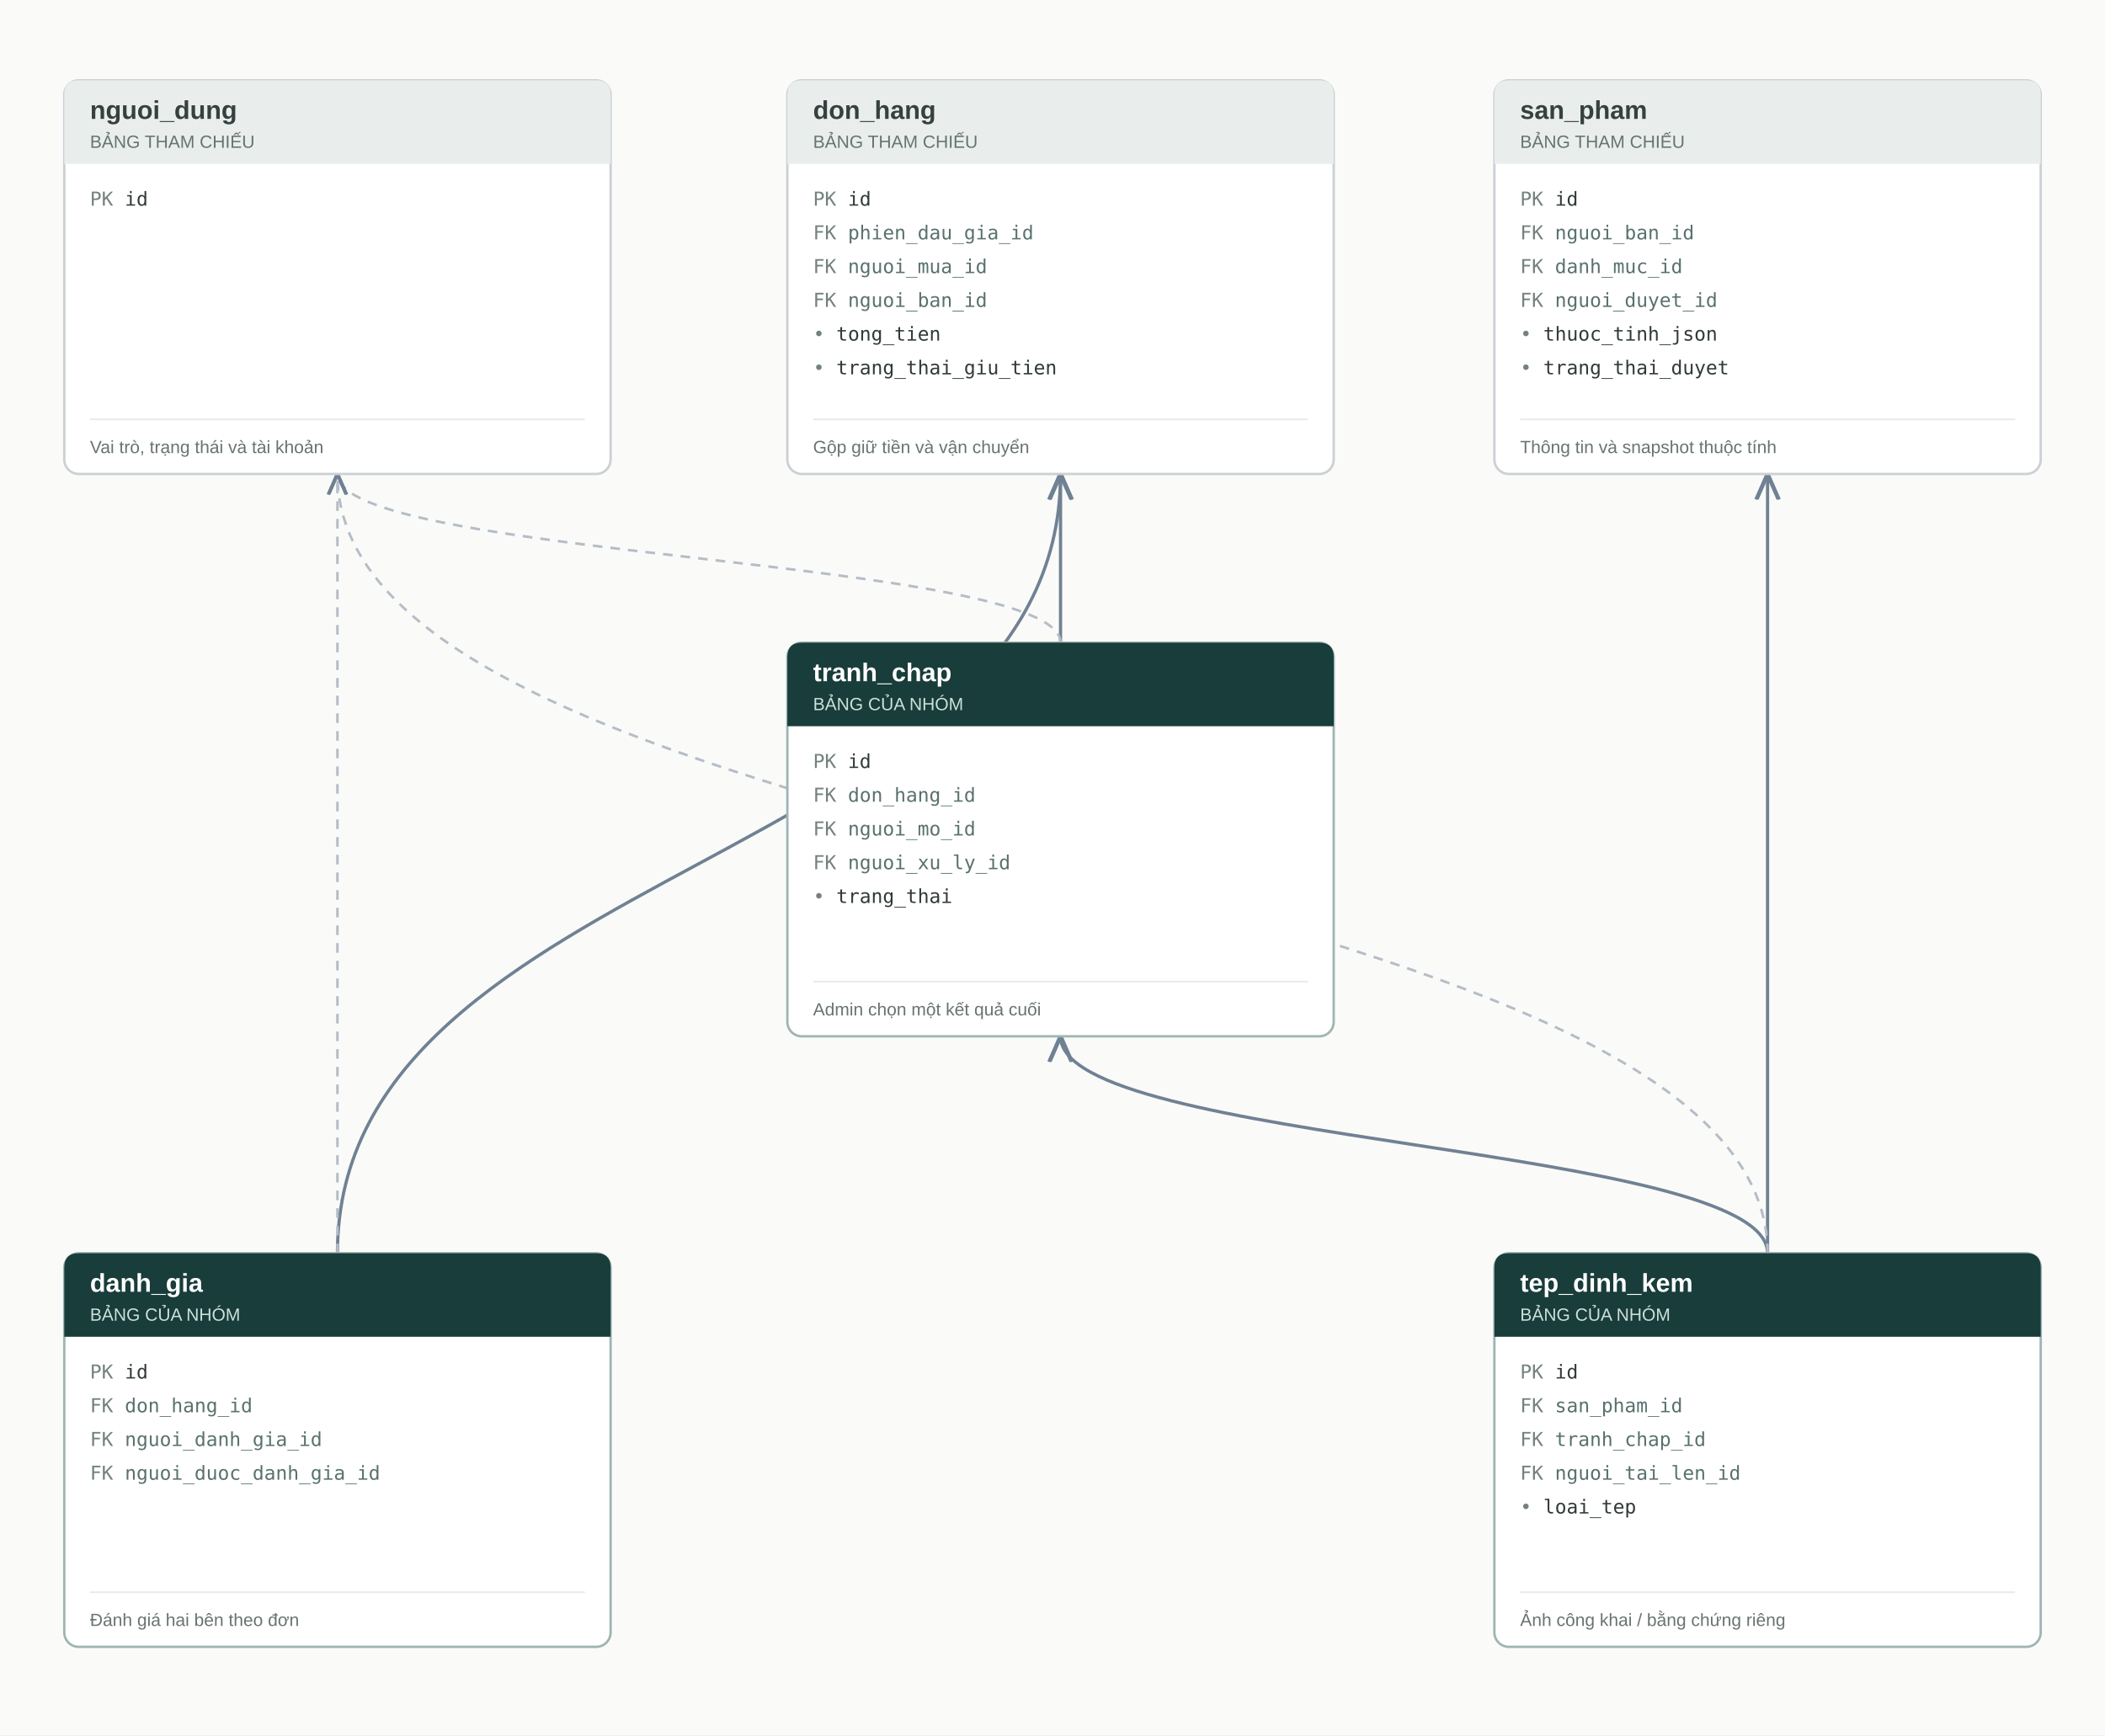
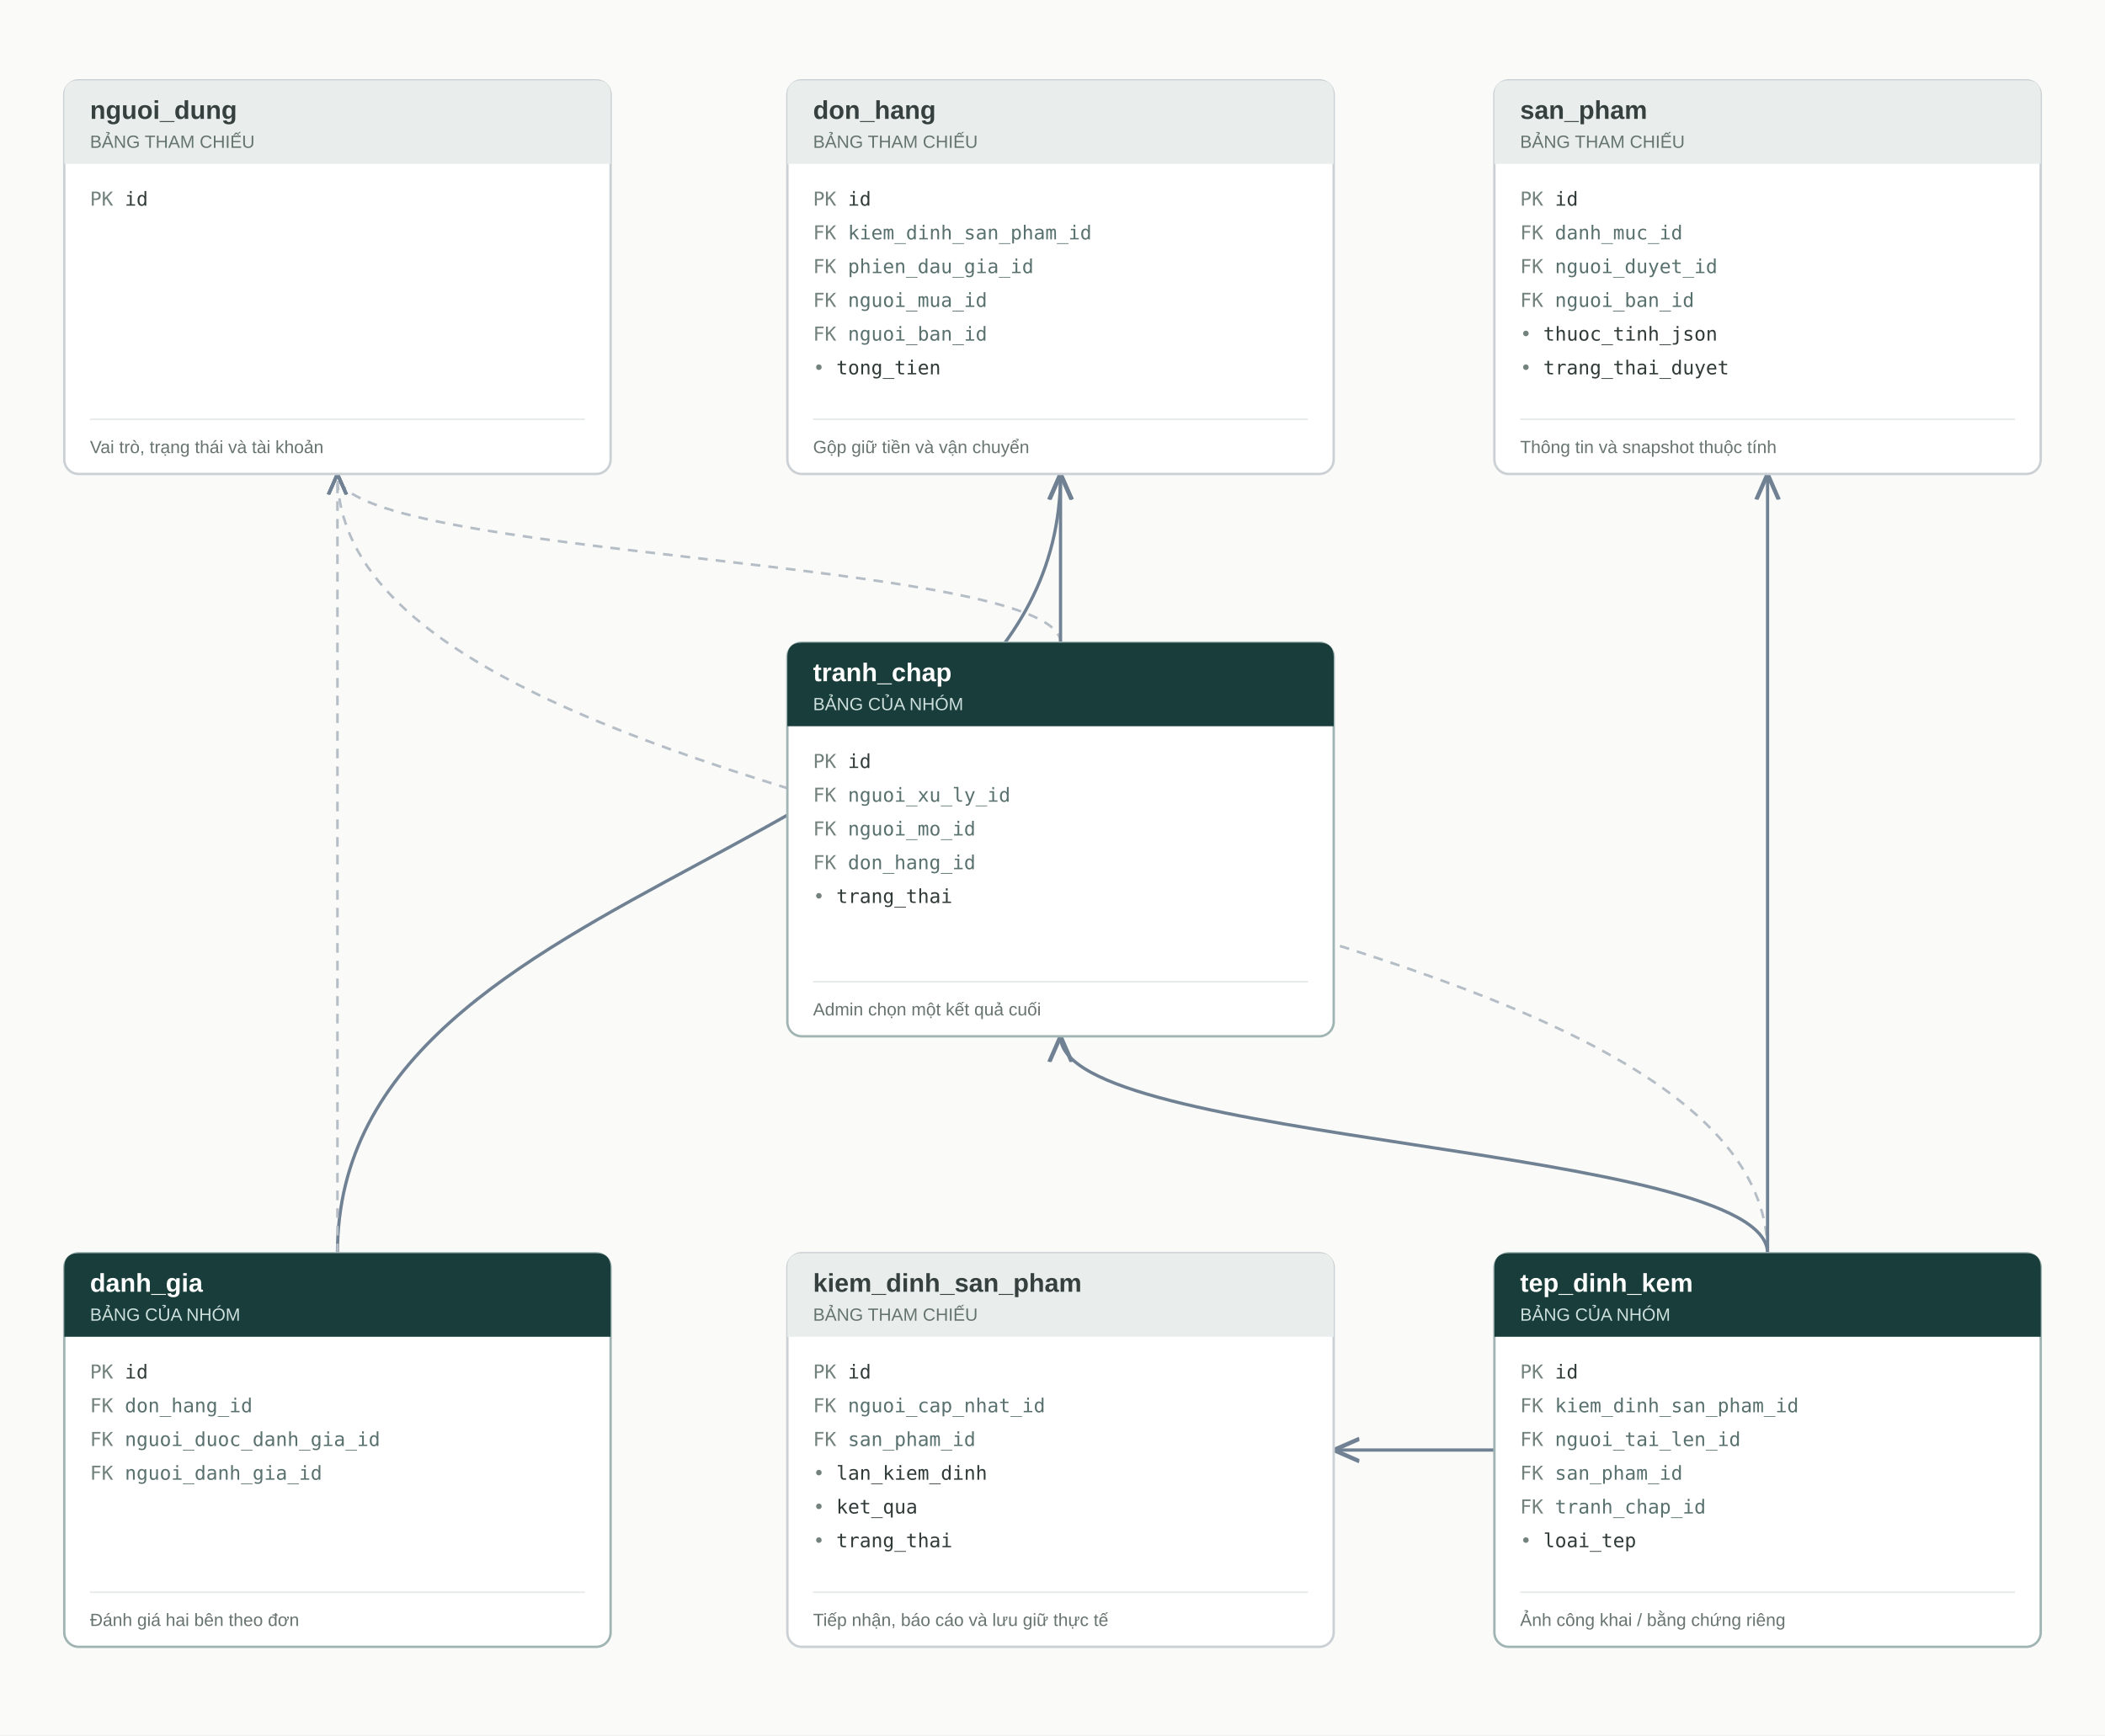
<svg xmlns="http://www.w3.org/2000/svg" viewBox="0 0 1310 1080" role="img" aria-label="Tranh chấp, tệp và đánh giá">
  <defs>
    <marker id="mui-05-hau-mai" markerWidth="9" markerHeight="9" refX="8" refY="4.5" orient="auto">
      <path d="M0,1 L8,4.5 L0,8" fill="none" stroke="#708193" stroke-width="1.3" />
    </marker>
  </defs>
  <rect width="100%" height="100%" fill="#fafbf9" />
+   <g class="edge actor" data-con="tranh_chap" data-cha="nguoi_dung">
+     <path d="M660,400 C660,347.5 210,347.5 210,295" fill="none" stroke="#b5bdc6" stroke-width="1.6" stroke-dasharray="6 5" marker-end="url(#mui-05-hau-mai)" />
+   </g>
  <g class="edge" data-con="tranh_chap" data-cha="don_hang">
    <path d="M660,400 C660,347.5 660,347.5 660,295" fill="none" stroke="#708193" stroke-width="2" marker-end="url(#mui-05-hau-mai)" />
  </g>
-   <g class="edge actor" data-con="tranh_chap" data-cha="nguoi_dung">
-     <path d="M660,400 C660,347.5 210,347.5 210,295" fill="none" stroke="#b5bdc6" stroke-width="1.6" stroke-dasharray="6 5" marker-end="url(#mui-05-hau-mai)" />
+   <g class="edge" data-con="tep_dinh_kem" data-cha="kiem_dinh_san_pham">
+     <path d="M930,902.5 C880,902.5 880,902.5 830,902.5" fill="none" stroke="#708193" stroke-width="2" marker-end="url(#mui-05-hau-mai)" />
+   </g>
+   <g class="edge actor" data-con="tep_dinh_kem" data-cha="nguoi_dung">
+     <path d="M1100,780 C1100,537.5 210,537.5 210,295" fill="none" stroke="#b5bdc6" stroke-width="1.6" stroke-dasharray="6 5" marker-end="url(#mui-05-hau-mai)" />
  </g>
  <g class="edge" data-con="tep_dinh_kem" data-cha="san_pham">
    <path d="M1100,780 C1100,537.5 1100,537.5 1100,295" fill="none" stroke="#708193" stroke-width="2" marker-end="url(#mui-05-hau-mai)" />
  </g>
  <g class="edge" data-con="tep_dinh_kem" data-cha="tranh_chap">
    <path d="M1100,780 C1100,712.5 660,712.5 660,645" fill="none" stroke="#708193" stroke-width="2" marker-end="url(#mui-05-hau-mai)" />
-   </g>
-   <g class="edge actor" data-con="tep_dinh_kem" data-cha="nguoi_dung">
-     <path d="M1100,780 C1100,537.5 210,537.5 210,295" fill="none" stroke="#b5bdc6" stroke-width="1.6" stroke-dasharray="6 5" marker-end="url(#mui-05-hau-mai)" />
  </g>
  <g class="edge" data-con="danh_gia" data-cha="don_hang">
    <path d="M210,780 C210,537.5 660,537.5 660,295" fill="none" stroke="#708193" stroke-width="2" marker-end="url(#mui-05-hau-mai)" />
  </g>
  <g class="edge actor" data-con="danh_gia" data-cha="nguoi_dung">
    <path d="M210,780 C210,537.5 210,537.5 210,295" fill="none" stroke="#b5bdc6" stroke-width="1.6" stroke-dasharray="6 5" marker-end="url(#mui-05-hau-mai)" />
  </g>
  <g class="node" data-bang="nguoi_dung" tabindex="0" role="button" aria-label="Xem bảng nguoi_dung" transform="translate(40,50)">
    <rect width="340" height="245" rx="9" fill="white" stroke="#cbd0d4" stroke-width="1.5" />
    <path d="M9,0 H331 Q340,0 340,9 V52 H0 V9 Q0,0 9,0" fill="#e9eeed" />
    <text x="16" y="24" fill="#36413f" font-family="Segoe UI,Arial" font-size="16" font-weight="650">nguoi_dung</text>
    <text x="16" y="42" fill="#65736f" font-family="Segoe UI,Arial" font-size="11">BẢNG THAM CHIẾU</text>
    <text x="16" y="78" fill="#303a38" font-family="Consolas,monospace" font-size="12">
      <tspan fill="#73827d">PK </tspan> id</text>
    <line x1="16" y1="211" x2="324" y2="211" stroke="#e6ebe8" />
    <text x="16" y="232" fill="#687470" font-family="Segoe UI,Arial" font-size="11">Vai trò, trạng thái và tài khoản</text>
  </g>
  <g class="node" data-bang="don_hang" tabindex="0" role="button" aria-label="Xem bảng don_hang" transform="translate(490,50)">
    <rect width="340" height="245" rx="9" fill="white" stroke="#cbd0d4" stroke-width="1.5" />
    <path d="M9,0 H331 Q340,0 340,9 V52 H0 V9 Q0,0 9,0" fill="#e9eeed" />
    <text x="16" y="24" fill="#36413f" font-family="Segoe UI,Arial" font-size="16" font-weight="650">don_hang</text>
    <text x="16" y="42" fill="#65736f" font-family="Segoe UI,Arial" font-size="11">BẢNG THAM CHIẾU</text>
    <text x="16" y="78" fill="#303a38" font-family="Consolas,monospace" font-size="12">
      <tspan fill="#73827d">PK </tspan> id</text>
    <text x="16" y="99" fill="#59716e" font-family="Consolas,monospace" font-size="12">
+       <tspan fill="#73827d">FK </tspan> kiem_dinh_san_pham_id</text>
+     <text x="16" y="120" fill="#59716e" font-family="Consolas,monospace" font-size="12">
      <tspan fill="#73827d">FK </tspan> phien_dau_gia_id</text>
-     <text x="16" y="120" fill="#59716e" font-family="Consolas,monospace" font-size="12">
+     <text x="16" y="141" fill="#59716e" font-family="Consolas,monospace" font-size="12">
      <tspan fill="#73827d">FK </tspan> nguoi_mua_id</text>
-     <text x="16" y="141" fill="#59716e" font-family="Consolas,monospace" font-size="12">
+     <text x="16" y="162" fill="#59716e" font-family="Consolas,monospace" font-size="12">
      <tspan fill="#73827d">FK </tspan> nguoi_ban_id</text>
-     <text x="16" y="162" fill="#303a38" font-family="Consolas,monospace" font-size="12">
+     <text x="16" y="183" fill="#303a38" font-family="Consolas,monospace" font-size="12">
      <tspan fill="#73827d">•  </tspan> tong_tien</text>
-     <text x="16" y="183" fill="#303a38" font-family="Consolas,monospace" font-size="12">
-       <tspan fill="#73827d">•  </tspan> trang_thai_giu_tien</text>
    <line x1="16" y1="211" x2="324" y2="211" stroke="#e6ebe8" />
    <text x="16" y="232" fill="#687470" font-family="Segoe UI,Arial" font-size="11">Gộp giữ tiền và vận chuyển</text>
  </g>
  <g class="node" data-bang="san_pham" tabindex="0" role="button" aria-label="Xem bảng san_pham" transform="translate(930,50)">
    <rect width="340" height="245" rx="9" fill="white" stroke="#cbd0d4" stroke-width="1.5" />
    <path d="M9,0 H331 Q340,0 340,9 V52 H0 V9 Q0,0 9,0" fill="#e9eeed" />
    <text x="16" y="24" fill="#36413f" font-family="Segoe UI,Arial" font-size="16" font-weight="650">san_pham</text>
    <text x="16" y="42" fill="#65736f" font-family="Segoe UI,Arial" font-size="11">BẢNG THAM CHIẾU</text>
    <text x="16" y="78" fill="#303a38" font-family="Consolas,monospace" font-size="12">
      <tspan fill="#73827d">PK </tspan> id</text>
    <text x="16" y="99" fill="#59716e" font-family="Consolas,monospace" font-size="12">
+       <tspan fill="#73827d">FK </tspan> danh_muc_id</text>
+     <text x="16" y="120" fill="#59716e" font-family="Consolas,monospace" font-size="12">
+       <tspan fill="#73827d">FK </tspan> nguoi_duyet_id</text>
+     <text x="16" y="141" fill="#59716e" font-family="Consolas,monospace" font-size="12">
      <tspan fill="#73827d">FK </tspan> nguoi_ban_id</text>
-     <text x="16" y="120" fill="#59716e" font-family="Consolas,monospace" font-size="12">
-       <tspan fill="#73827d">FK </tspan> danh_muc_id</text>
-     <text x="16" y="141" fill="#59716e" font-family="Consolas,monospace" font-size="12">
-       <tspan fill="#73827d">FK </tspan> nguoi_duyet_id</text>
    <text x="16" y="162" fill="#303a38" font-family="Consolas,monospace" font-size="12">
      <tspan fill="#73827d">•  </tspan> thuoc_tinh_json</text>
    <text x="16" y="183" fill="#303a38" font-family="Consolas,monospace" font-size="12">
      <tspan fill="#73827d">•  </tspan> trang_thai_duyet</text>
    <line x1="16" y1="211" x2="324" y2="211" stroke="#e6ebe8" />
    <text x="16" y="232" fill="#687470" font-family="Segoe UI,Arial" font-size="11">Thông tin và snapshot thuộc tính</text>
  </g>
  <g class="node" data-bang="tranh_chap" tabindex="0" role="button" aria-label="Xem bảng tranh_chap" transform="translate(490,400)">
    <rect width="340" height="245" rx="9" fill="white" stroke="#a0b5b3" stroke-width="1.5" />
    <path d="M9,0 H331 Q340,0 340,9 V52 H0 V9 Q0,0 9,0" fill="#183d3a" />
    <text x="16" y="24" fill="#fff" font-family="Segoe UI,Arial" font-size="16" font-weight="650">tranh_chap</text>
    <text x="16" y="42" fill="#cee0dd" font-family="Segoe UI,Arial" font-size="11">BẢNG CỦA NHÓM</text>
    <text x="16" y="78" fill="#303a38" font-family="Consolas,monospace" font-size="12">
      <tspan fill="#73827d">PK </tspan> id</text>
    <text x="16" y="99" fill="#59716e" font-family="Consolas,monospace" font-size="12">
-       <tspan fill="#73827d">FK </tspan> don_hang_id</text>
+       <tspan fill="#73827d">FK </tspan> nguoi_xu_ly_id</text>
    <text x="16" y="120" fill="#59716e" font-family="Consolas,monospace" font-size="12">
      <tspan fill="#73827d">FK </tspan> nguoi_mo_id</text>
    <text x="16" y="141" fill="#59716e" font-family="Consolas,monospace" font-size="12">
-       <tspan fill="#73827d">FK </tspan> nguoi_xu_ly_id</text>
+       <tspan fill="#73827d">FK </tspan> don_hang_id</text>
    <text x="16" y="162" fill="#303a38" font-family="Consolas,monospace" font-size="12">
      <tspan fill="#73827d">•  </tspan> trang_thai</text>
    <line x1="16" y1="211" x2="324" y2="211" stroke="#e6ebe8" />
    <text x="16" y="232" fill="#687470" font-family="Segoe UI,Arial" font-size="11">Admin chọn một kết quả cuối</text>
  </g>
  <g class="node" data-bang="tep_dinh_kem" tabindex="0" role="button" aria-label="Xem bảng tep_dinh_kem" transform="translate(930,780)">
    <rect width="340" height="245" rx="9" fill="white" stroke="#a0b5b3" stroke-width="1.5" />
    <path d="M9,0 H331 Q340,0 340,9 V52 H0 V9 Q0,0 9,0" fill="#183d3a" />
    <text x="16" y="24" fill="#fff" font-family="Segoe UI,Arial" font-size="16" font-weight="650">tep_dinh_kem</text>
    <text x="16" y="42" fill="#cee0dd" font-family="Segoe UI,Arial" font-size="11">BẢNG CỦA NHÓM</text>
    <text x="16" y="78" fill="#303a38" font-family="Consolas,monospace" font-size="12">
      <tspan fill="#73827d">PK </tspan> id</text>
    <text x="16" y="99" fill="#59716e" font-family="Consolas,monospace" font-size="12">
+       <tspan fill="#73827d">FK </tspan> kiem_dinh_san_pham_id</text>
+     <text x="16" y="120" fill="#59716e" font-family="Consolas,monospace" font-size="12">
+       <tspan fill="#73827d">FK </tspan> nguoi_tai_len_id</text>
+     <text x="16" y="141" fill="#59716e" font-family="Consolas,monospace" font-size="12">
      <tspan fill="#73827d">FK </tspan> san_pham_id</text>
-     <text x="16" y="120" fill="#59716e" font-family="Consolas,monospace" font-size="12">
+     <text x="16" y="162" fill="#59716e" font-family="Consolas,monospace" font-size="12">
      <tspan fill="#73827d">FK </tspan> tranh_chap_id</text>
-     <text x="16" y="141" fill="#59716e" font-family="Consolas,monospace" font-size="12">
-       <tspan fill="#73827d">FK </tspan> nguoi_tai_len_id</text>
-     <text x="16" y="162" fill="#303a38" font-family="Consolas,monospace" font-size="12">
+     <text x="16" y="183" fill="#303a38" font-family="Consolas,monospace" font-size="12">
      <tspan fill="#73827d">•  </tspan> loai_tep</text>
    <line x1="16" y1="211" x2="324" y2="211" stroke="#e6ebe8" />
    <text x="16" y="232" fill="#687470" font-family="Segoe UI,Arial" font-size="11">Ảnh công khai / bằng chứng riêng</text>
  </g>
  <g class="node" data-bang="danh_gia" tabindex="0" role="button" aria-label="Xem bảng danh_gia" transform="translate(40,780)">
    <rect width="340" height="245" rx="9" fill="white" stroke="#a0b5b3" stroke-width="1.5" />
    <path d="M9,0 H331 Q340,0 340,9 V52 H0 V9 Q0,0 9,0" fill="#183d3a" />
    <text x="16" y="24" fill="#fff" font-family="Segoe UI,Arial" font-size="16" font-weight="650">danh_gia</text>
    <text x="16" y="42" fill="#cee0dd" font-family="Segoe UI,Arial" font-size="11">BẢNG CỦA NHÓM</text>
    <text x="16" y="78" fill="#303a38" font-family="Consolas,monospace" font-size="12">
      <tspan fill="#73827d">PK </tspan> id</text>
    <text x="16" y="99" fill="#59716e" font-family="Consolas,monospace" font-size="12">
      <tspan fill="#73827d">FK </tspan> don_hang_id</text>
    <text x="16" y="120" fill="#59716e" font-family="Consolas,monospace" font-size="12">
+       <tspan fill="#73827d">FK </tspan> nguoi_duoc_danh_gia_id</text>
+     <text x="16" y="141" fill="#59716e" font-family="Consolas,monospace" font-size="12">
      <tspan fill="#73827d">FK </tspan> nguoi_danh_gia_id</text>
-     <text x="16" y="141" fill="#59716e" font-family="Consolas,monospace" font-size="12">
-       <tspan fill="#73827d">FK </tspan> nguoi_duoc_danh_gia_id</text>
    <line x1="16" y1="211" x2="324" y2="211" stroke="#e6ebe8" />
    <text x="16" y="232" fill="#687470" font-family="Segoe UI,Arial" font-size="11">Đánh giá hai bên theo đơn</text>
  </g>
+   <g class="node" data-bang="kiem_dinh_san_pham" tabindex="0" role="button" aria-label="Xem bảng kiem_dinh_san_pham" transform="translate(490,780)">
+     <rect width="340" height="245" rx="9" fill="white" stroke="#cbd0d4" stroke-width="1.5" />
+     <path d="M9,0 H331 Q340,0 340,9 V52 H0 V9 Q0,0 9,0" fill="#e9eeed" />
+     <text x="16" y="24" fill="#36413f" font-family="Segoe UI,Arial" font-size="16" font-weight="650">kiem_dinh_san_pham</text>
+     <text x="16" y="42" fill="#65736f" font-family="Segoe UI,Arial" font-size="11">BẢNG THAM CHIẾU</text>
+     <text x="16" y="78" fill="#303a38" font-family="Consolas,monospace" font-size="12">
+       <tspan fill="#73827d">PK </tspan> id</text>
+     <text x="16" y="99" fill="#59716e" font-family="Consolas,monospace" font-size="12">
+       <tspan fill="#73827d">FK </tspan> nguoi_cap_nhat_id</text>
+     <text x="16" y="120" fill="#59716e" font-family="Consolas,monospace" font-size="12">
+       <tspan fill="#73827d">FK </tspan> san_pham_id</text>
+     <text x="16" y="141" fill="#303a38" font-family="Consolas,monospace" font-size="12">
+       <tspan fill="#73827d">•  </tspan> lan_kiem_dinh</text>
+     <text x="16" y="162" fill="#303a38" font-family="Consolas,monospace" font-size="12">
+       <tspan fill="#73827d">•  </tspan> ket_qua</text>
+     <text x="16" y="183" fill="#303a38" font-family="Consolas,monospace" font-size="12">
+       <tspan fill="#73827d">•  </tspan> trang_thai</text>
+     <line x1="16" y1="211" x2="324" y2="211" stroke="#e6ebe8" />
+     <text x="16" y="232" fill="#687470" font-family="Segoe UI,Arial" font-size="11">Tiếp nhận, báo cáo và lưu giữ thực tế</text>
+   </g>
</svg>
